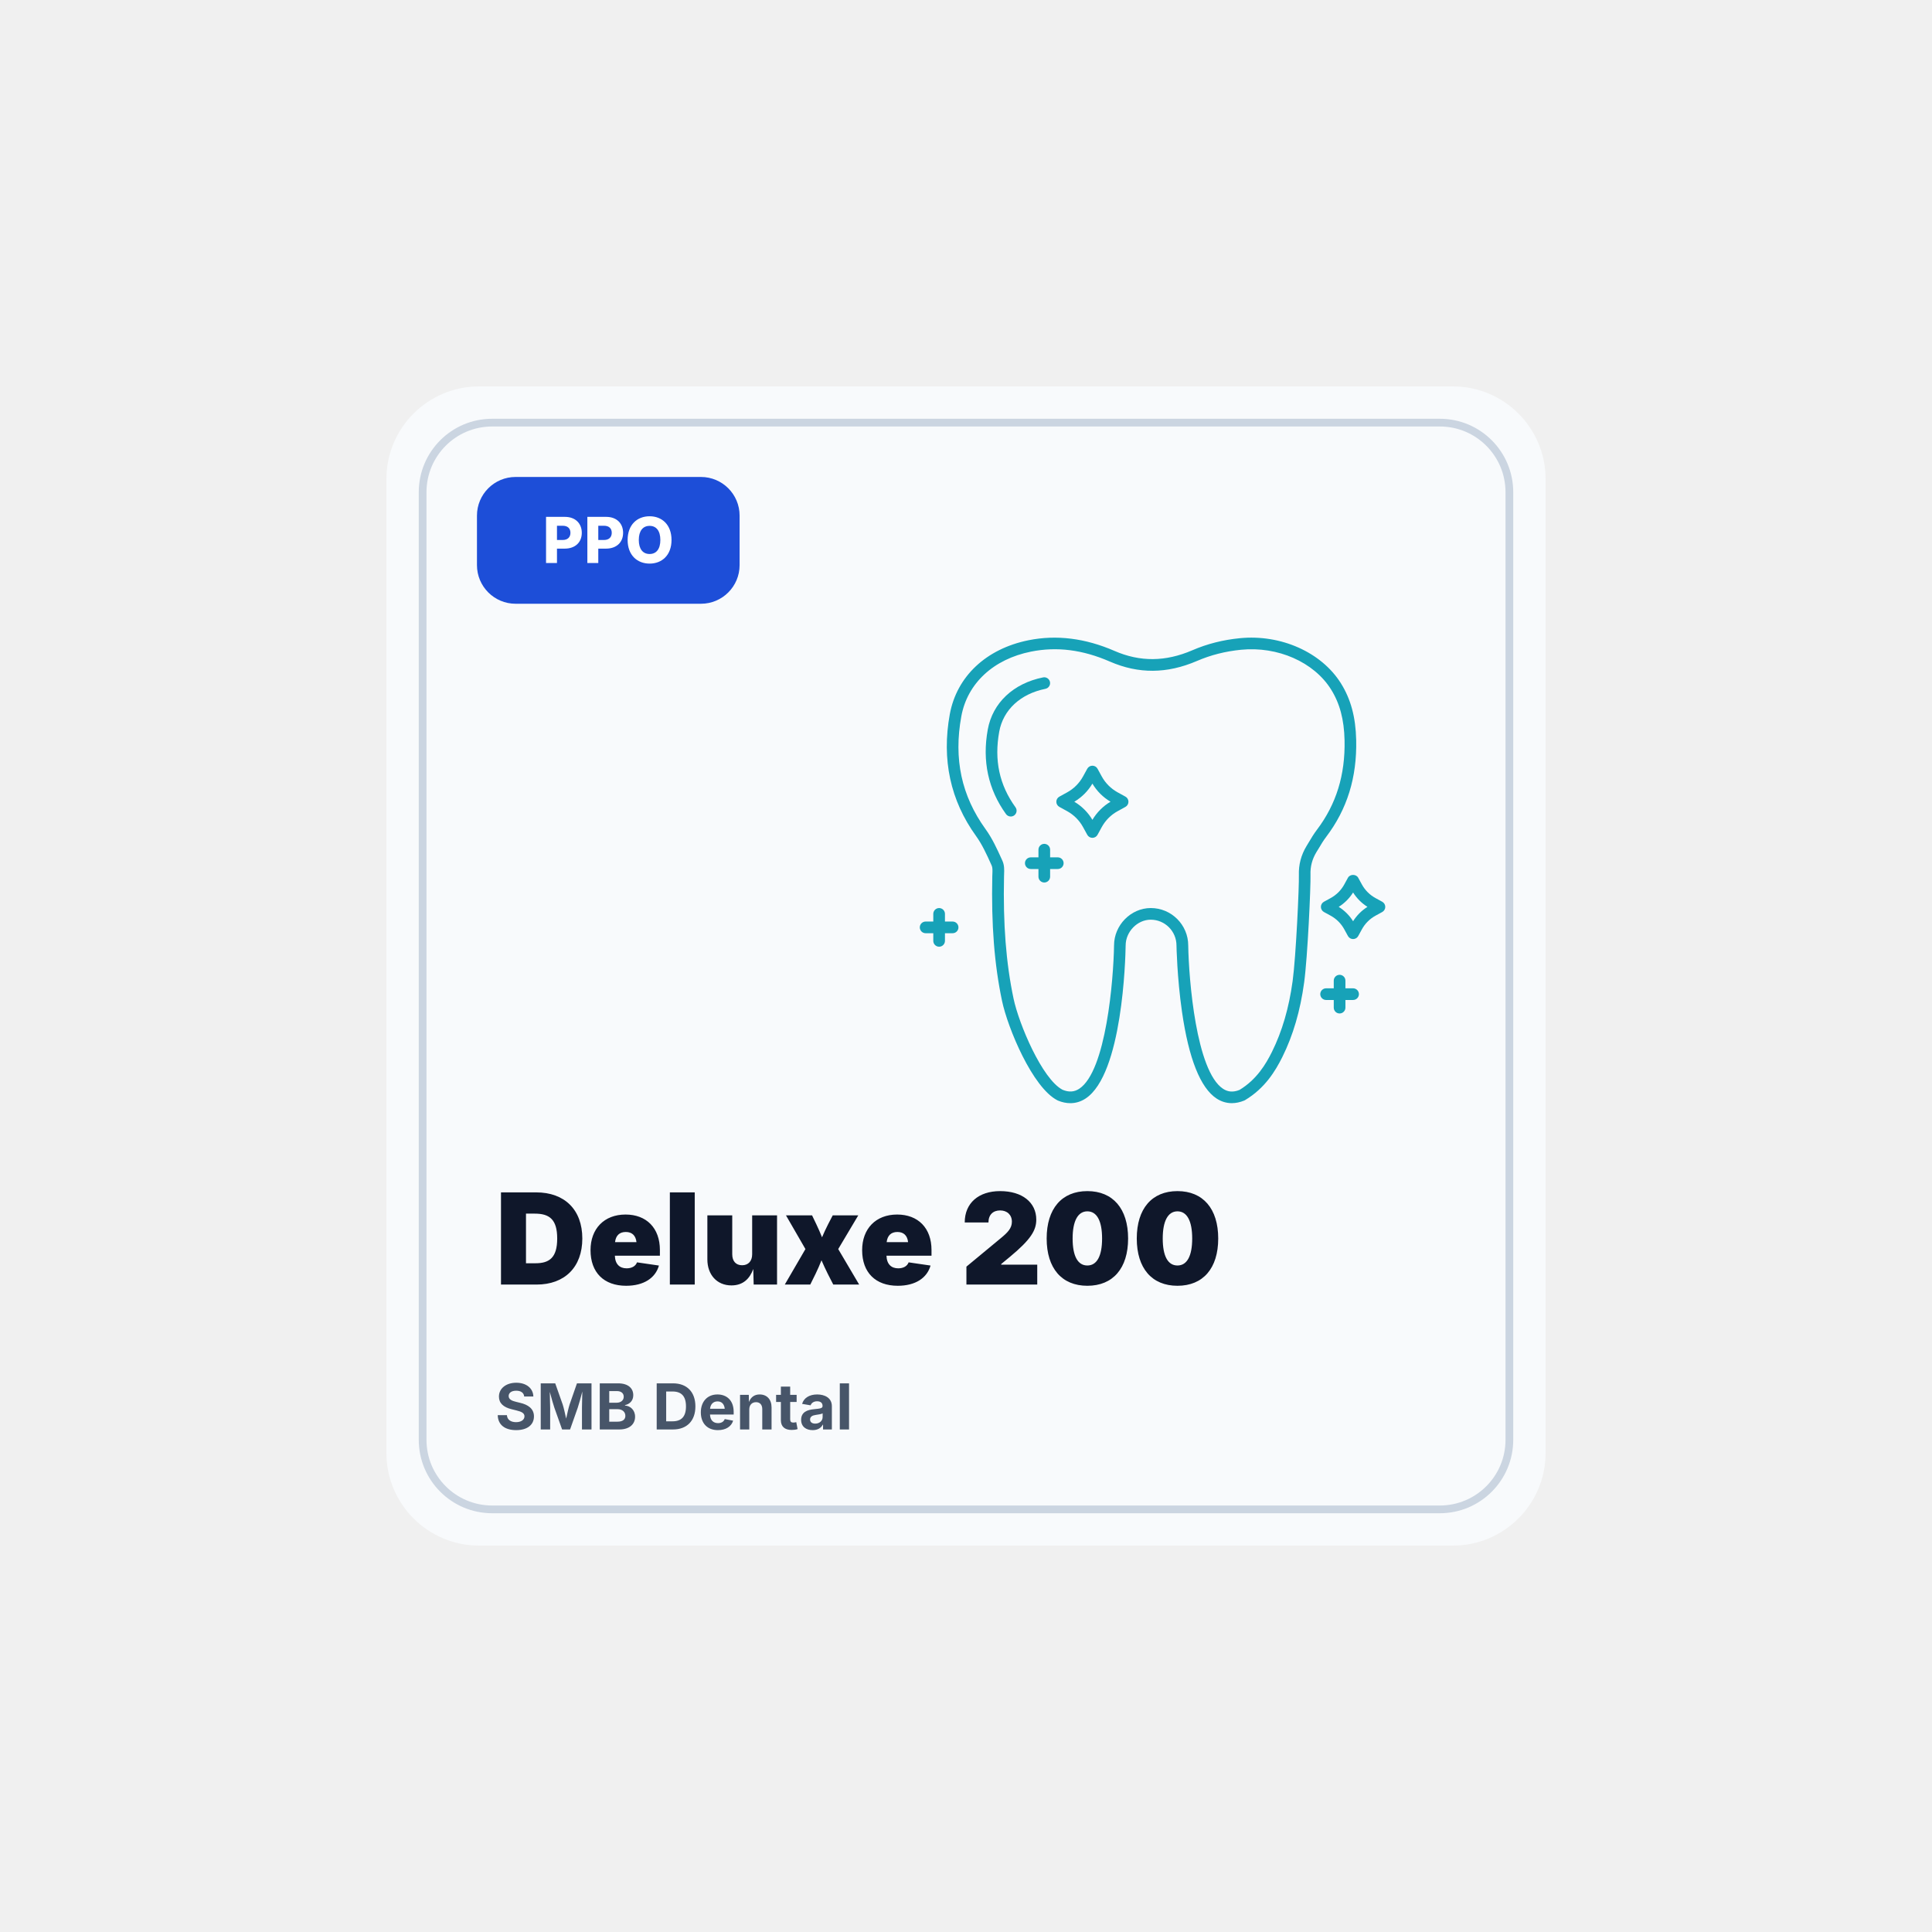
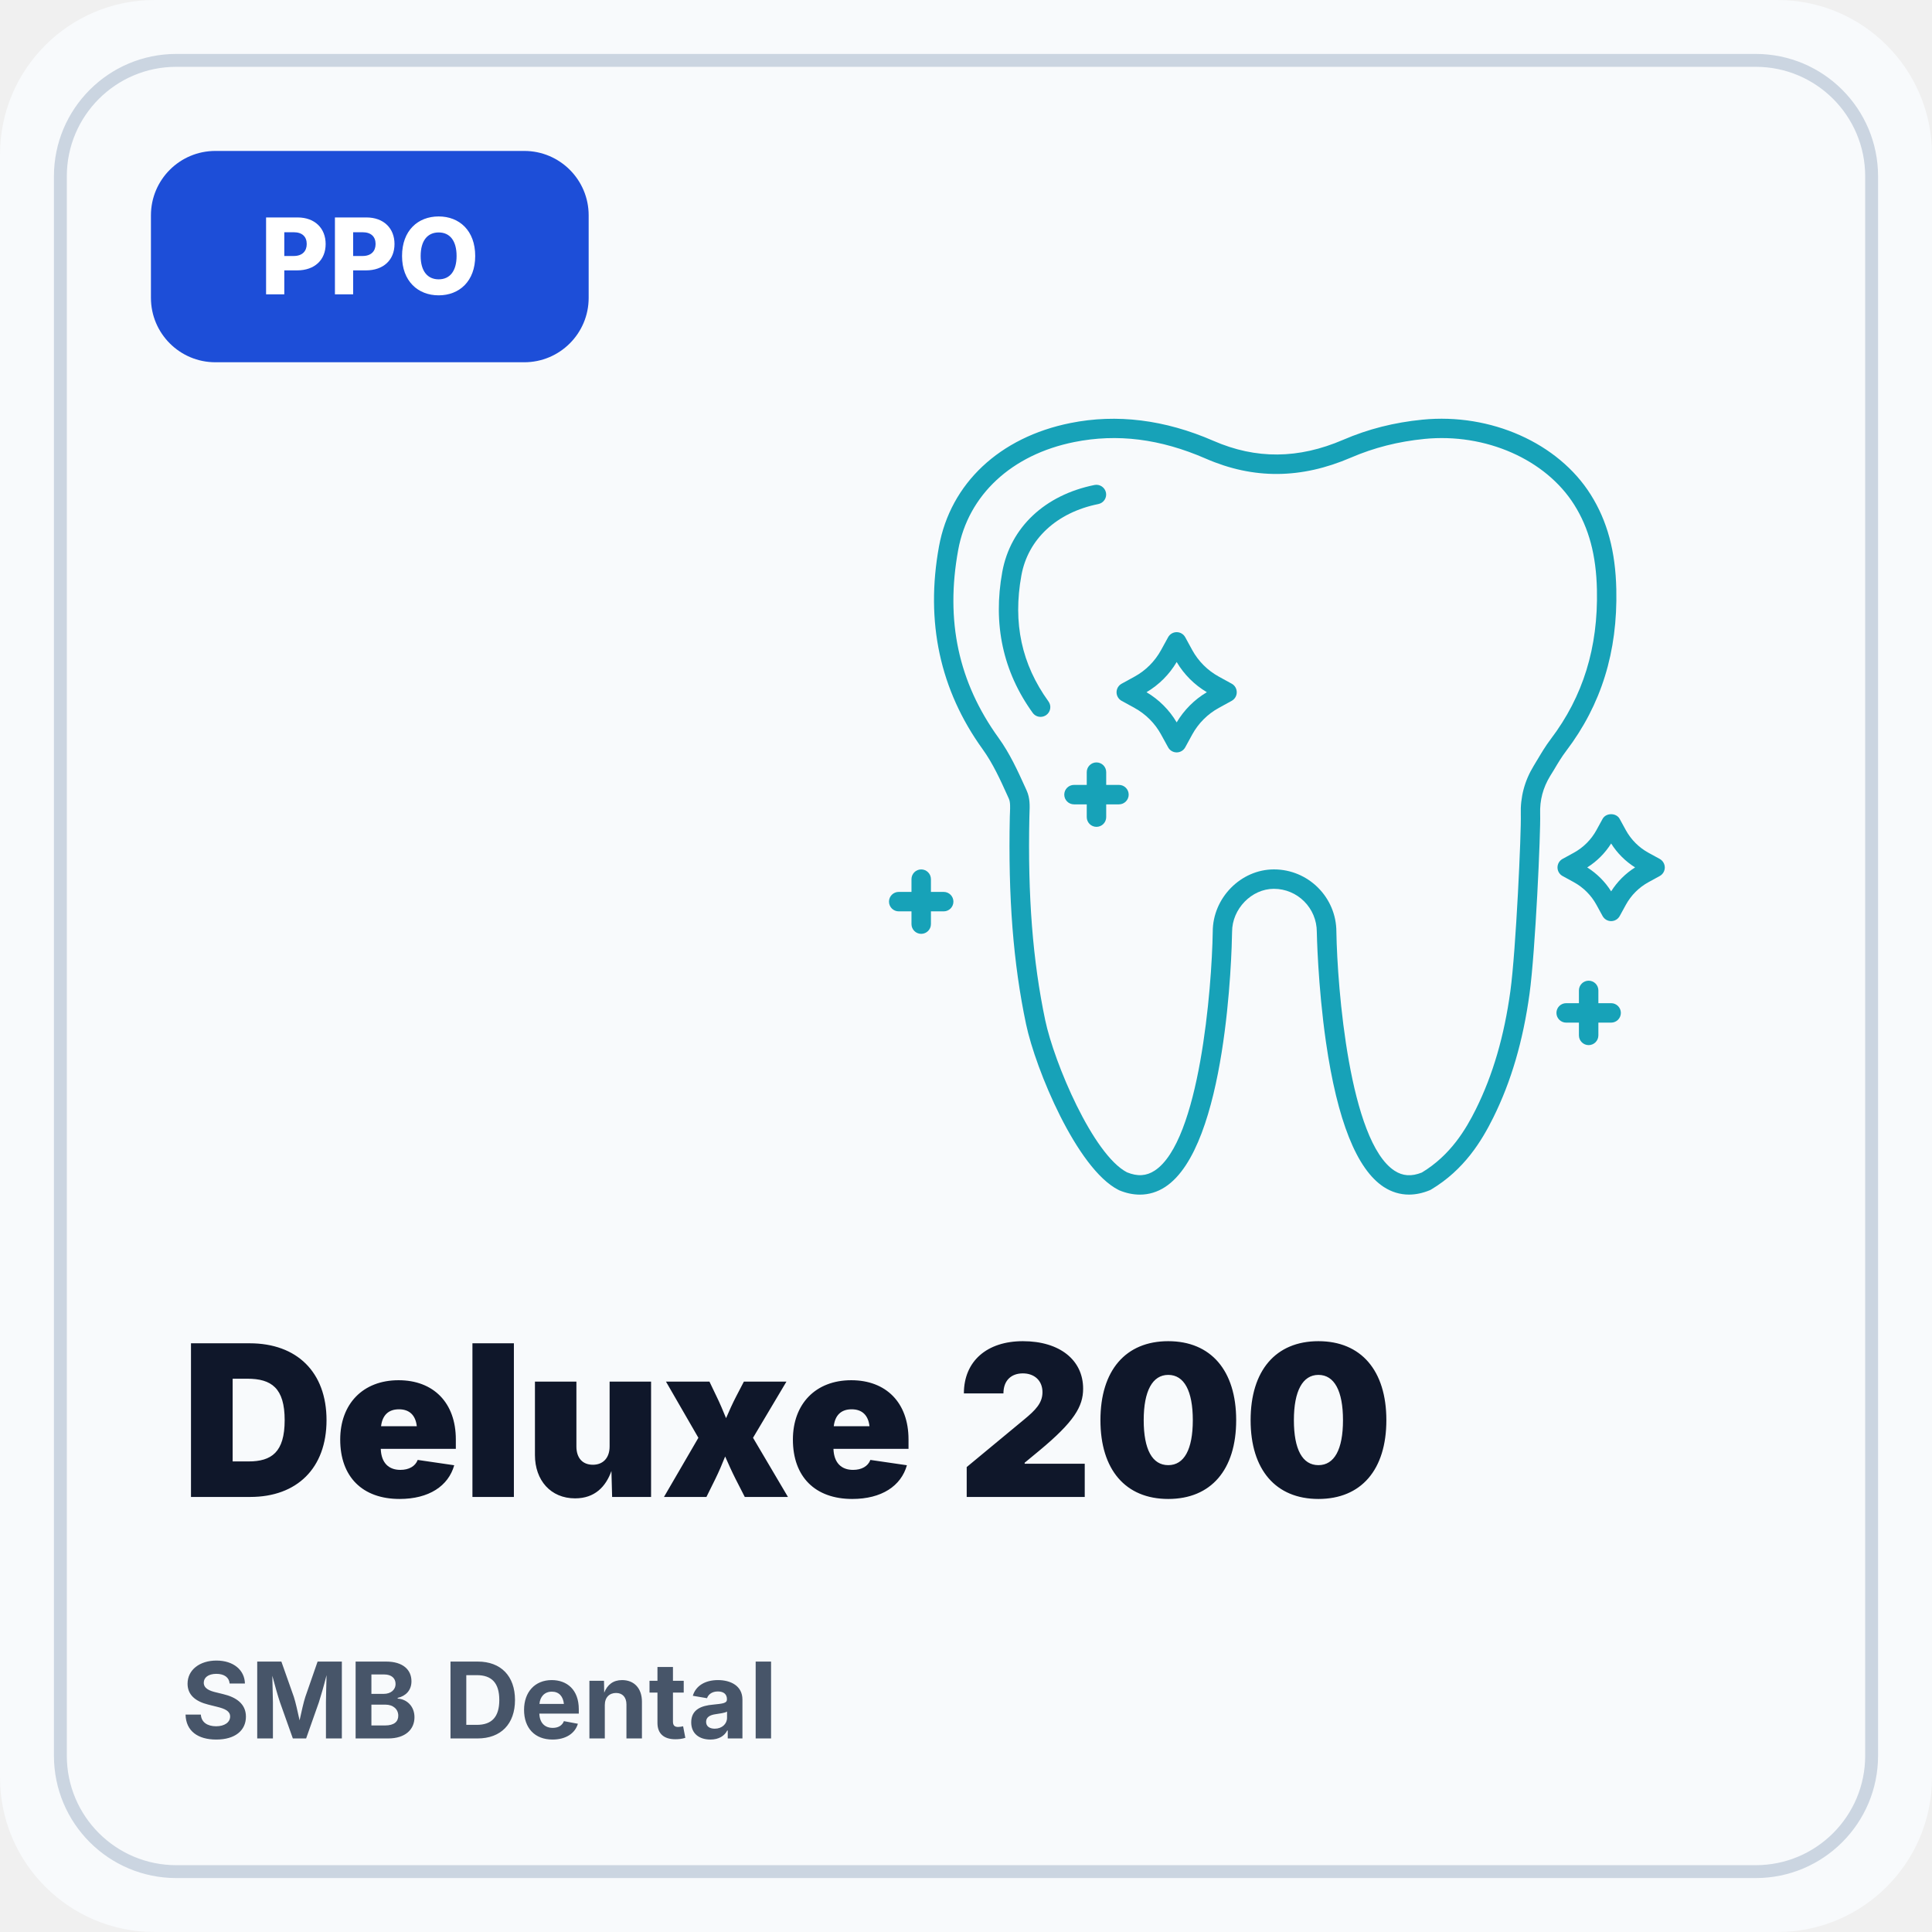
- <svg xmlns="http://www.w3.org/2000/svg" viewBox="0 0 500 500">
+ <svg xmlns="http://www.w3.org/2000/svg" viewBox="100 100 300 300">
  <defs>
    <symbol id="toothIcon" viewBox="0 0 100 100">
      <path d="m78.785 46.289c0.41-0.695 0.801-1.348 1.266-1.957 3.606-4.754 5.289-10.184 5.148-16.602-0.086-3.922-0.922-7.016-2.629-9.738-3.332-5.309-10.281-8.406-17.305-7.711-2.918 0.289-5.582 0.965-8.145 2.07-4.598 1.98-8.965 2.016-13.344 0.105-4.988-2.172-9.934-2.789-14.703-1.828-7.277 1.461-12.328 6.207-13.512 12.695-1.41 7.746 0.102 14.758 4.492 20.844 1.055 1.461 1.824 3.16 2.566 4.801l0.133 0.297c0.152 0.336 0.129 0.871 0.109 1.391l-0.016 0.41c-0.18 8.328 0.352 15.121 1.672 21.375 0.98 4.637 5.215 14.852 9.492 17.027 0.012 0.008 0.023 0.004 0.035 0.012 0.012 0.008 0.02 0.016 0.031 0.023 0.73 0.305 1.449 0.453 2.144 0.453 0.922 0 1.801-0.266 2.606-0.793 6.336-4.152 6.836-23.969 6.871-26.23 0-2.352 2.004-4.418 4.293-4.418 2.438 0 4.418 1.98 4.418 4.434 0 0.055 0.098 5.484 0.941 11.328 1.164 8.059 3.16 13.066 5.93 14.883 0.805 0.527 1.688 0.793 2.606 0.793 0.695 0 1.414-0.152 2.144-0.453 0.043-0.02 0.086-0.039 0.129-0.066 3.426-2.047 5.215-5.027 6.391-7.394 1.844-3.719 3.066-7.891 3.731-12.75 0.598-4.352 1.152-16.594 1.09-18.484-0.047-1.398 0.289-2.672 1.027-3.887zm-1.719-1.02-0.367 0.613c-0.938 1.539-1.379 3.223-1.32 4.996 0.059 1.719-0.492 13.91-1.07 18.145-0.637 4.641-1.793 8.609-3.539 12.133-1.047 2.109-2.621 4.75-5.562 6.527-1.07 0.43-1.969 0.367-2.82-0.191-4.617-3.027-5.875-18.766-5.969-24.555 0-3.539-2.879-6.418-6.418-6.418-3.41 0-6.293 2.938-6.293 6.398-0.094 5.809-1.348 21.543-5.969 24.57-0.859 0.562-1.766 0.617-2.848 0.176-3.508-1.828-7.488-11.281-8.406-15.637-1.285-6.102-1.805-12.746-1.629-20.922l0.012-0.375c0.027-0.719 0.062-1.531-0.285-2.301l-0.133-0.297c-0.785-1.73-1.598-3.523-2.769-5.144-4.117-5.707-5.477-12.023-4.144-19.312 1.031-5.652 5.492-9.801 11.938-11.094 4.422-0.887 8.84-0.332 13.512 1.703 4.914 2.141 9.801 2.106 14.934-0.105 2.371-1.02 4.844-1.648 7.551-1.918 6.285-0.621 12.477 2.106 15.41 6.785 1.508 2.402 2.246 5.172 2.324 8.719 0.129 5.949-1.422 10.969-4.742 15.352-0.535 0.703-0.973 1.441-1.395 2.152z" fill="#17a2b8" />
      <path d="m24.035 26.289c0.68-3.731 3.637-6.473 7.91-7.332 0.543-0.109 0.895-0.637 0.785-1.176s-0.637-0.891-1.176-0.785c-5.109 1.027-8.652 4.367-9.484 8.934-0.98 5.383 0.07 10.258 3.125 14.492 0.195 0.27 0.5 0.414 0.812 0.414 0.203 0 0.406-0.062 0.586-0.188 0.449-0.324 0.551-0.949 0.227-1.395-2.766-3.828-3.676-8.07-2.785-12.965z" fill="#17a2b8" />
      <path d="m89.66 55.441-1.156-0.633c-0.984-0.539-1.789-1.344-2.328-2.328l-0.633-1.156c-0.352-0.641-1.402-0.641-1.754 0l-0.633 1.156c-0.539 0.984-1.344 1.789-2.328 2.328l-1.156 0.633c-0.32 0.176-0.52 0.512-0.52 0.879 0 0.363 0.199 0.703 0.52 0.879l1.156 0.633c0.984 0.539 1.789 1.344 2.328 2.328l0.633 1.156c0.176 0.32 0.512 0.52 0.879 0.52 0.363 0 0.703-0.199 0.879-0.52l0.633-1.156c0.539-0.984 1.344-1.789 2.328-2.328l1.156-0.633c0.32-0.176 0.52-0.512 0.52-0.879-0.004-0.367-0.203-0.703-0.523-0.879zm-4.992 3.336c-0.625-0.996-1.465-1.832-2.461-2.461 0.996-0.625 1.836-1.465 2.461-2.461 0.625 0.996 1.465 1.832 2.461 2.461-0.996 0.629-1.836 1.469-2.461 2.461z" fill="#17a2b8" />
      <path d="m45.656 37.426-1.324-0.727c-1.152-0.633-2.098-1.574-2.731-2.727l-0.723-1.324c-0.176-0.32-0.512-0.52-0.879-0.52-0.363 0-0.703 0.199-0.879 0.52l-0.727 1.324c-0.633 1.152-1.574 2.098-2.731 2.731l-1.324 0.727c-0.32 0.176-0.52 0.512-0.52 0.879 0 0.363 0.199 0.703 0.52 0.879l1.324 0.727c1.152 0.633 2.098 1.574 2.731 2.731l0.727 1.324c0.176 0.32 0.512 0.52 0.879 0.52s0.703-0.199 0.879-0.52l0.723-1.324c0.633-1.152 1.574-2.098 2.731-2.731l1.324-0.727c0.32-0.176 0.52-0.512 0.52-0.879 0-0.371-0.199-0.711-0.52-0.883zm-5.656 3.977c-0.758-1.281-1.824-2.344-3.102-3.102 1.281-0.758 2.344-1.82 3.102-3.102 0.758 1.281 1.824 2.344 3.102 3.102-1.277 0.758-2.34 1.824-3.102 3.102z" fill="#17a2b8" />
      <path d="m82.355 67.961c-0.551 0-1 0.449-1 1v1.312h-1.312c-0.551 0-1 0.449-1 1 0 0.551 0.449 1 1 1h1.312v1.312c0 0.551 0.449 1 1 1s1-0.449 1-1v-1.312h1.312c0.551 0 1-0.449 1-1 0-0.551-0.449-1-1-1h-1.312v-1.312c0-0.555-0.449-1-1-1z" fill="#17a2b8" />
      <path d="m13.734 63.145c0.551 0 1-0.449 1-1v-1.312h1.312c0.551 0 1-0.449 1-1s-0.449-1-1-1h-1.312v-1.312c0-0.551-0.449-1-1-1s-1 0.449-1 1v1.312h-1.312c-0.551 0-1 0.449-1 1s0.449 1 1 1h1.312v1.312c0 0.551 0.449 1 1 1z" fill="#17a2b8" />
      <path d="m34.066 47.832h-1.312v-1.312c0-0.551-0.449-1-1-1-0.551 0-1 0.449-1 1v1.312h-1.312c-0.551 0-1 0.449-1 1s0.449 1 1 1h1.312v1.312c0 0.551 0.449 1 1 1 0.551 0 1-0.449 1-1v-1.312h1.312c0.551 0 1-0.449 1-1-0.004-0.551-0.449-1-1-1z" fill="#17a2b8" />
    </symbol>
  </defs>
  <rect width="300" height="300" rx="24" fill="#F8FAFC" x="100" y="100" style="stroke-width: 1;" />
  <rect x="109.375" y="109.375" width="281.25" height="281.25" rx="18" fill="none" stroke="#CBD5E1" stroke-width="2" style="stroke-width: 2;" />
  <rect x="123.438" y="123.438" width="67.969" height="32.813" rx="10" fill="#1D4ED8" style="stroke-width: 1;" />
  <text x="157.422" y="145.703" text-anchor="middle" font-size="14" font-weight="800" font-family="Inter, ui-sans-serif, system-ui, -apple-system, Segoe UI, Roboto, Arial" fill="#FFFFFF" style="white-space: pre; stroke-width: 1; font-size: 16.4px;">PPO</text>
  <use href="#toothIcon" width="74" height="74" transform="matrix(2.040992, 0, 0, 2.040992, 222.3012, 149.6374)" style="" />
  <text x="128.125" y="332.448" font-size="28" font-weight="900" font-family="Inter, ui-sans-serif, system-ui, -apple-system, Segoe UI, Roboto, Arial" fill="#0F172A" style="white-space: pre; stroke-width: 1; font-size: 32.8px;">Deluxe 200</text>
  <text x="128.125" y="369.948" font-size="14" font-weight="700" font-family="Inter, ui-sans-serif, system-ui, -apple-system, Segoe UI, Roboto, Arial" fill="#475569" style="white-space: pre; stroke-width: 1; font-size: 16.4px;">SMB Dental</text>
</svg>
